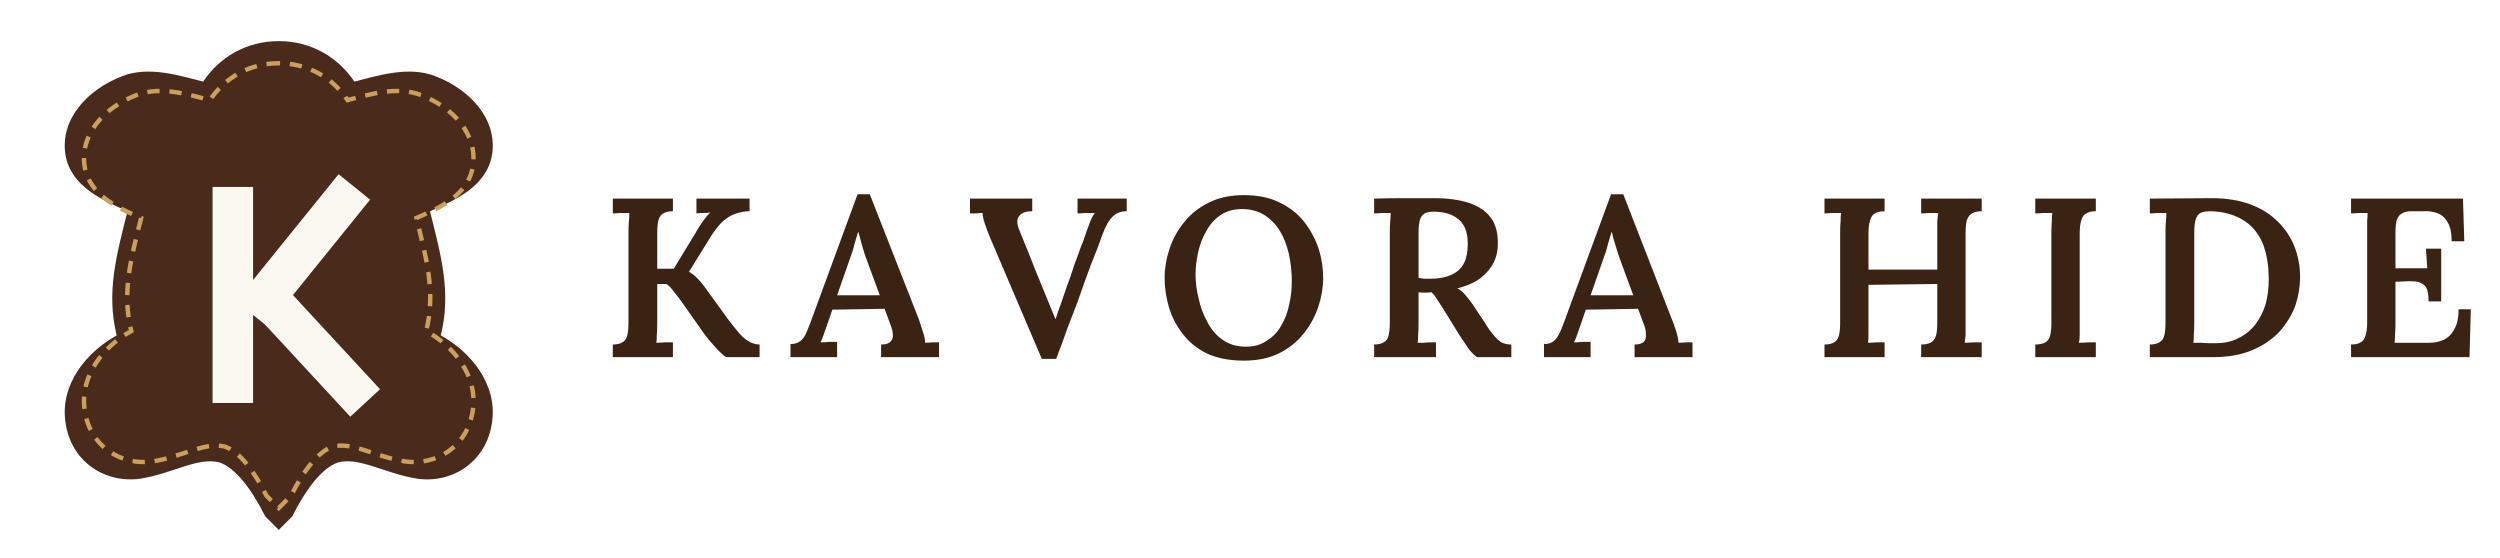
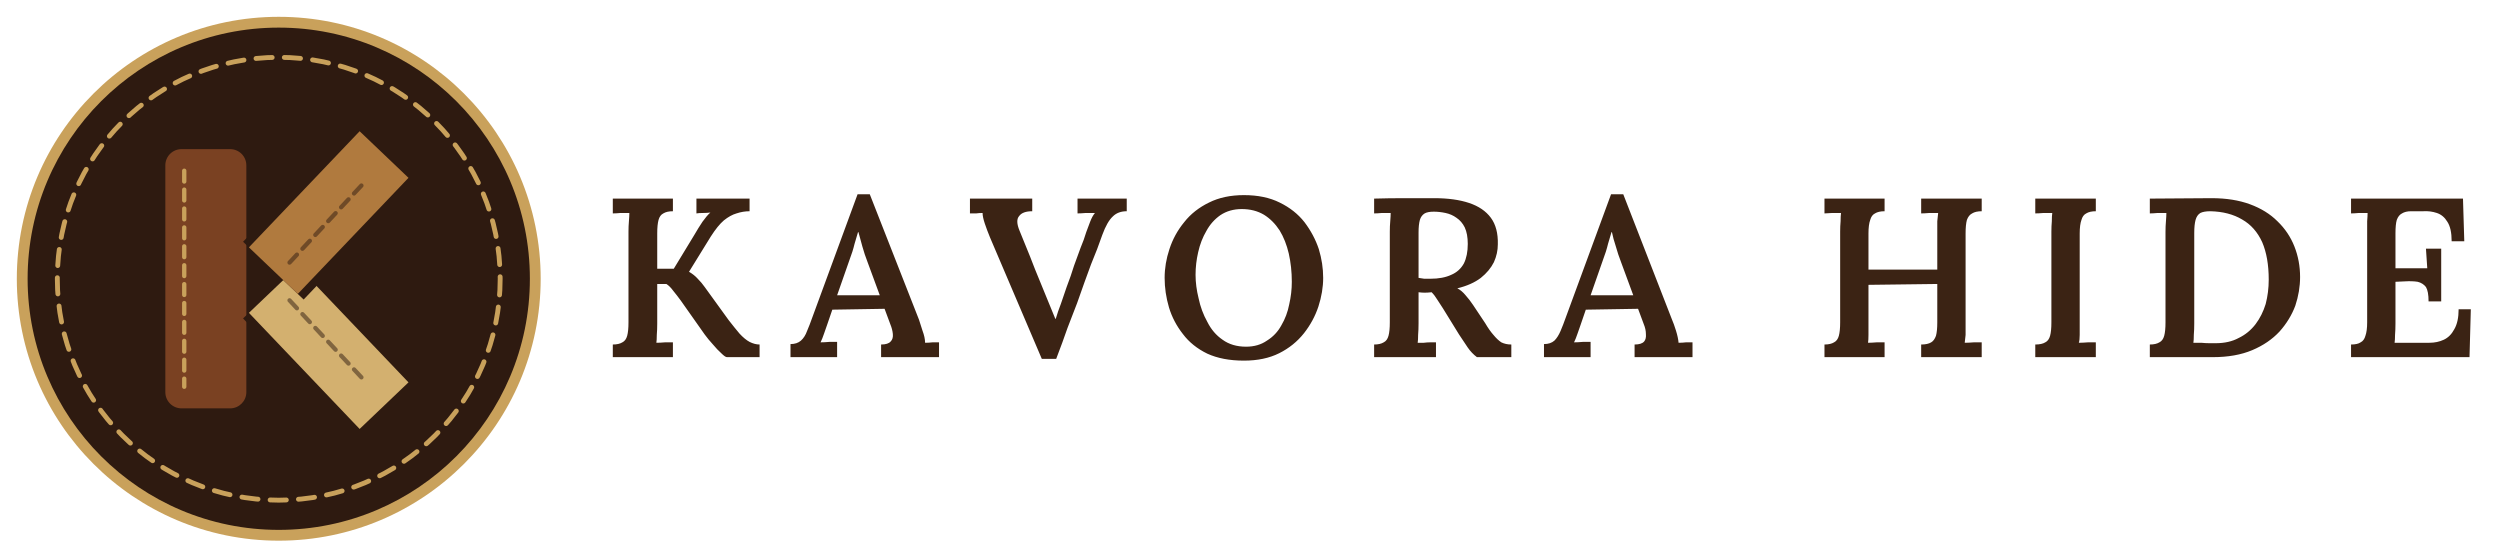
<svg xmlns="http://www.w3.org/2000/svg" width="574" height="128" viewBox="0 0 574 128" role="img" aria-label="Kavora Hide">
  <g transform="translate(2 2) scale(0.62)">
-     <path d="M100 12 C88 12 78 18 72 27 C64 25 52 21 42 25 C29 30 19 41 21 54 C23 66 35 71 44 75 C40 91 36 105 40 121 C29 127 19 139 21 153 C23 168 36 176 49 174 C61 172 70 166 78 168 C84 170 90 178 95 188 L100 193 L105 188 C110 178 116 170 122 168 C130 166 139 172 151 174 C164 176 177 168 179 153 C181 139 171 127 160 121 C164 105 160 91 156 75 C165 71 177 66 179 54 C181 41 171 30 158 25 C148 21 136 25 128 27 C122 18 112 12 100 12 Z" fill="#4A2A1A" />
-     <path d="M100 12 C88 12 78 18 72 27 C64 25 52 21 42 25 C29 30 19 41 21 54 C23 66 35 71 44 75 C40 91 36 105 40 121 C29 127 19 139 21 153 C23 168 36 176 49 174 C61 172 70 166 78 168 C84 170 90 178 95 188 L100 193 L105 188 C110 178 116 170 122 168 C130 166 139 172 151 174 C164 176 177 168 179 153 C181 139 171 127 160 121 C164 105 160 91 156 75 C165 71 177 66 179 54 C181 41 171 30 158 25 C148 21 136 25 128 27 C122 18 112 12 100 12 Z" fill="none" stroke="#C9A15B" stroke-width="1.8" stroke-dasharray="5 4" transform="translate(100 103) scale(.91) translate(-100 -103)" />
-     <g stroke="#FBF8F1" stroke-width="15" fill="none">
-       <path d="M83 66V146" />
-       <path d="M90 113L128 66" />
-       <path d="M95 106L132 146" />
+     <circle cx="100" cy="100" r="97" fill="#C9A15B" />
+     <circle cx="100" cy="100" r="93" fill="#2E1A10" />
+     <circle cx="100" cy="100" r="82" fill="none" stroke="#C9A15B" stroke-width="1.8" stroke-dasharray="6 4.5" stroke-linecap="round" />
+     <rect x="58" y="52" width="30" height="96" rx="6" fill="#7A4122" />
+     <path d="M98 104L139 147" stroke="#2E1A10" stroke-width="31" fill="none" />
+     <path d="M98 104L139 147" stroke="#D3B06F" stroke-width="25" fill="none" />
+     <path d="M98 97L139 54" stroke="#2E1A10" stroke-width="31" fill="none" />
+     <path d="M98 97L139 54" stroke="#B07A3E" stroke-width="25" fill="none" />
+     <g fill="none" stroke-width="1.6" stroke-dasharray="4 3" stroke-linecap="round">
+       <path d="M65 60V140" stroke="#C9A15B" />
+       <path d="M104 108L132 138" stroke="#2E1A10" opacity=".5" />
+       <path d="M104 94L132 64" stroke="#2E1A10" opacity=".5" />
    </g>
  </g>
  <path fill="#3B2314" transform="translate(138.0 82.0)" d="M2.7 0V-2.9Q4.1 -2.9 4.9 -3.4Q5.7 -3.8 6 -4.9Q6.3 -6 6.3 -8V-28.8Q6.3 -30.1 6.4 -31.2Q6.5 -32.4 6.5 -33.1Q5.7 -33.1 4.5 -33.1Q3.4 -33 2.7 -33V-36.4H16.5V-33.5Q15.1 -33.5 14.3 -33Q13.5 -32.6 13.2 -31.5Q12.9 -30.4 12.9 -28.4V-20.3H16.7L21.5 -28.2Q22.3 -29.6 23.3 -31.1Q24.3 -32.5 25.1 -33.2Q24.3 -33.1 23.4 -33.1Q22.5 -33.1 21.9 -33V-36.4H34.1V-33.5Q32.6 -33.5 31.1 -33Q29.7 -32.6 28.2 -31.4Q26.8 -30.2 25.2 -27.7L20.2 -19.6Q21.4 -18.9 22.2 -18Q23.1 -17.1 23.8 -16.1L29.3 -8.5Q30.7 -6.7 31.8 -5.4Q33 -4.1 34.1 -3.5Q35.3 -2.9 36.4 -2.9V0H28.9Q28.5 -0 27.6 -0.9Q26.7 -1.7 25.7 -2.9Q24.6 -4.1 23.8 -5.2L18.3 -13Q17.5 -14.1 16.6 -15.2Q15.8 -16.3 15 -16.8L12.9 -16.8V-7.7Q12.9 -6.3 12.8 -5.1Q12.8 -3.9 12.7 -3.3Q13.6 -3.3 14.7 -3.4Q15.9 -3.4 16.5 -3.4V0Z M43.5 0V-3Q45 -3 45.9 -3.8Q46.8 -4.6 47.3 -6Q47.9 -7.4 48.5 -9.1L58.9 -37.4H61.7L73 -8.6Q73.3 -7.7 73.8 -6.1Q74.4 -4.5 74.4 -3.3Q75.3 -3.3 76.1 -3.4Q76.9 -3.4 77.6 -3.4V0H64.3V-2.9Q65.9 -2.9 66.5 -3.6Q67.1 -4.2 67 -5.3Q66.9 -6.4 66.4 -7.6L65.1 -11.1L53.1 -10.9L51.9 -7.4Q51.6 -6.5 51.2 -5.4Q50.8 -4.2 50.4 -3.4Q51.3 -3.4 52.4 -3.5Q53.5 -3.5 54.2 -3.5V0ZM54.2 -14.2H64L61.2 -21.8Q60.5 -23.6 60 -25.4Q59.5 -27.2 59.1 -28.7H59Q58.7 -27.6 58.2 -26Q57.8 -24.3 57 -22.2Z M101.2 0.4 89.3 -27.5Q88.6 -29.2 88.1 -30.7Q87.6 -32.2 87.6 -33.1Q86.8 -33.1 86.1 -33Q85.3 -33 84.7 -33V-36.4H99L99 -33.5Q96.8 -33.5 96 -32.4Q95.1 -31.4 96.1 -29Q97.3 -26 98.5 -23.1Q99.6 -20.2 100.9 -17.1Q101.9 -14.7 102.7 -12.7Q103.5 -10.7 104.3 -8.8H104.4Q104.9 -10.5 105.6 -12.3Q106.2 -14.1 106.9 -16.1Q107.9 -18.7 108.6 -21Q109.4 -23.2 110.1 -25.1Q110.9 -27 111.4 -28.7Q111.8 -29.7 112.3 -31.1Q112.8 -32.4 113.4 -33.1Q112.5 -33.1 111.3 -33.1Q110.1 -33 109.4 -33V-36.4H120.7V-33.5Q118.7 -33.5 117.5 -32.3Q116.2 -31.1 115.1 -28.1Q114.5 -26.5 113.9 -24.8Q113.2 -23.1 112.5 -21.3Q111.8 -19.4 111 -17.2Q110.2 -15 109.3 -12.4Q108.3 -9.8 107.1 -6.7Q106 -3.5 104.5 0.4Z M147.6 0.8Q142.7 0.8 139.2 -0.8Q135.7 -2.5 133.6 -5.3Q131.4 -8.1 130.4 -11.4Q129.4 -14.8 129.4 -18.2Q129.4 -21.5 130.5 -24.8Q131.6 -28.2 133.9 -31Q136.1 -33.8 139.6 -35.5Q143 -37.2 147.6 -37.2Q152.4 -37.2 155.8 -35.5Q159.3 -33.8 161.5 -31Q163.7 -28.1 164.8 -24.8Q165.8 -21.5 165.8 -18.2Q165.8 -15 164.7 -11.6Q163.6 -8.3 161.4 -5.5Q159.1 -2.6 155.7 -0.9Q152.3 0.8 147.6 0.8ZM148.1 -2.4Q150.9 -2.4 152.9 -3.8Q155 -5.1 156.2 -7.3Q157.5 -9.5 158 -12.1Q158.6 -14.7 158.6 -17.3Q158.6 -20.7 157.9 -23.8Q157.2 -26.8 155.8 -29.1Q154.3 -31.4 152.2 -32.7Q150 -34 147.1 -34Q144.3 -34 142.2 -32.6Q140.2 -31.2 139 -29Q137.7 -26.8 137.1 -24.1Q136.5 -21.5 136.5 -18.9Q136.5 -16.3 137.2 -13.5Q137.8 -10.6 139.2 -8.1Q140.5 -5.5 142.7 -4Q144.9 -2.4 148.1 -2.4Z M177.5 0V-2.9Q178.9 -2.9 179.7 -3.4Q180.5 -3.8 180.8 -4.9Q181.1 -6 181.1 -8V-28.8Q181.1 -30.1 181.2 -31.2Q181.3 -32.4 181.3 -33.1Q180.5 -33.1 179.3 -33.1Q178.2 -33 177.5 -33V-36.4Q180.9 -36.5 184.4 -36.5Q187.8 -36.5 191.3 -36.5Q196 -36.5 199.3 -35.4Q202.6 -34.3 204.3 -32Q206 -29.7 205.9 -25.9Q205.9 -23.8 205 -21.8Q204 -19.8 202 -18.2Q199.9 -16.6 196.6 -15.8Q197.6 -15.3 198.5 -14.2Q199.4 -13.2 200.2 -12L203 -7.8Q204 -6.1 204.9 -5.1Q205.8 -4 206.7 -3.4Q207.7 -2.9 209 -2.9V0H201.1Q199.9 -0.9 199 -2.2Q198.1 -3.5 197 -5.2L193.3 -11.2Q192.6 -12.3 192 -13.2Q191.4 -14.2 190.7 -14.9Q189.8 -14.8 189.1 -14.8Q188.5 -14.8 187.7 -14.9V-7.8Q187.7 -6.3 187.6 -5.1Q187.6 -3.9 187.5 -3.3Q188.1 -3.3 188.9 -3.3Q189.7 -3.4 190.4 -3.4Q191.2 -3.4 191.7 -3.4V0ZM190.4 -18Q193.3 -18 195.2 -18.9Q197.1 -19.7 198.1 -21.5Q199 -23.3 199 -26Q199 -28.3 198.3 -29.8Q197.6 -31.2 196.4 -32Q195.3 -32.8 193.9 -33.1Q192.5 -33.4 191.2 -33.4Q189.8 -33.4 189.1 -33Q188.3 -32.5 188 -31.5Q187.7 -30.4 187.7 -28.6V-18.2Q188.3 -18.1 189 -18Q189.7 -18 190.4 -18Z M216.5 0V-3Q218 -3 218.9 -3.8Q219.7 -4.6 220.3 -6Q220.9 -7.4 221.5 -9.1L231.9 -37.4H234.7L245.9 -8.6Q246.3 -7.7 246.8 -6.1Q247.3 -4.5 247.4 -3.3Q248.3 -3.3 249.1 -3.4Q249.9 -3.4 250.6 -3.4V0H237.3V-2.9Q238.9 -2.9 239.5 -3.6Q240 -4.2 239.9 -5.3Q239.9 -6.4 239.4 -7.6L238.1 -11.1L226.1 -10.9L224.9 -7.4Q224.6 -6.5 224.2 -5.4Q223.8 -4.2 223.4 -3.4Q224.3 -3.4 225.4 -3.5Q226.5 -3.5 227.2 -3.5V0ZM227.2 -14.2H237L234.2 -21.8Q233.5 -23.6 233 -25.4Q232.4 -27.2 232.1 -28.7H232Q231.7 -27.6 231.2 -26Q230.8 -24.3 230 -22.2Z M280.9 0V-2.9Q282.3 -2.9 283.1 -3.4Q283.9 -3.8 284.2 -4.9Q284.5 -6 284.5 -8V-28.8Q284.5 -30.1 284.6 -31.2Q284.6 -32.4 284.7 -33.1Q283.8 -33.1 282.7 -33.1Q281.5 -33 280.9 -33V-36.4H294.7V-33.5Q293.3 -33.5 292.5 -33Q291.7 -32.6 291.4 -31.5Q291 -30.4 291 -28.4V-20.1H306.8V-28.8Q306.8 -30.1 306.8 -31.2Q306.9 -32.4 307 -33.1Q306.1 -33.1 305 -33.1Q303.8 -33 303.1 -33V-36.4H317V-33.5Q315.6 -33.5 314.8 -33Q314 -32.6 313.6 -31.5Q313.3 -30.4 313.3 -28.4V-7.7Q313.3 -6.3 313.3 -5.1Q313.2 -3.9 313.1 -3.3Q314 -3.3 315.2 -3.4Q316.3 -3.4 317 -3.4V0H303.1V-2.9Q304.6 -2.9 305.4 -3.4Q306.1 -3.8 306.5 -4.9Q306.8 -6 306.8 -8V-16.8L291 -16.6V-7.7Q291 -6.3 291 -5.1Q291 -3.9 290.9 -3.3Q291.7 -3.3 292.9 -3.4Q294 -3.4 294.7 -3.4V0Z M343.2 -33.5Q341.8 -33.5 341 -33Q340.2 -32.6 339.9 -31.5Q339.5 -30.4 339.5 -28.4V-7.7Q339.5 -6.3 339.5 -5.1Q339.5 -3.9 339.3 -3.3Q340.2 -3.3 341.4 -3.4Q342.5 -3.4 343.2 -3.4V0H329.3V-2.9Q330.8 -2.9 331.6 -3.4Q332.4 -3.8 332.7 -4.9Q333 -6 333 -8V-28.8Q333 -30.1 333.1 -31.2Q333.1 -32.4 333.2 -33.1Q332.3 -33.1 331.2 -33.1Q330 -33 329.3 -33V-36.4H343.2Z M355.6 -2.9Q357 -2.9 357.8 -3.4Q358.6 -3.8 358.9 -4.9Q359.2 -6 359.2 -8V-28.8Q359.2 -30.1 359.3 -31.2Q359.4 -32.4 359.4 -33.1Q358.6 -33.1 357.4 -33.1Q356.3 -33 355.6 -33V-36.4L369.8 -36.5Q374.8 -36.5 378.6 -35.1Q382.4 -33.7 384.9 -31.2Q387.5 -28.7 388.8 -25.4Q390.1 -22.1 390.1 -18.4Q390.1 -15.1 389 -11.8Q387.8 -8.6 385.4 -5.9Q382.9 -3.2 379.1 -1.6Q375.3 0 370.1 0H355.6ZM365.8 -7.7Q365.8 -6.3 365.7 -5.1Q365.7 -3.9 365.6 -3.3Q366.4 -3.3 367.4 -3.3Q368.4 -3.2 369.3 -3.2Q370.3 -3.2 370.7 -3.2Q373.8 -3.2 376 -4.4Q378.3 -5.5 379.9 -7.6Q381.4 -9.6 382.2 -12.2Q382.9 -14.9 382.9 -17.8Q382.9 -22.9 381.4 -26.4Q379.8 -29.9 376.8 -31.6Q373.8 -33.4 369.5 -33.5Q368 -33.5 367.2 -33.1Q366.4 -32.6 366.1 -31.5Q365.8 -30.4 365.8 -28.5Z M419.6 -12.8Q419.6 -15.1 419 -16.1Q418.3 -17 417.1 -17.3Q415.8 -17.5 414.2 -17.4L412 -17.3V-7.7Q412 -6.3 411.9 -5.1Q411.9 -4 411.8 -3.3L419.8 -3.3Q421.6 -3.3 423.1 -4Q424.6 -4.7 425.5 -6.4Q426.5 -8.1 426.5 -11H429.3L429 0H401.8V-2.9Q403.3 -2.9 404 -3.4Q404.8 -3.8 405.1 -4.9Q405.5 -6 405.5 -8V-28.8Q405.5 -30.1 405.5 -31.2Q405.6 -32.4 405.6 -33.1Q404.8 -33.1 403.6 -33.1Q402.5 -33 401.8 -33V-36.4H427.5L427.8 -26.6H424.9Q424.9 -29.6 423.9 -31.1Q423 -32.6 421.5 -33.1Q420 -33.6 418.4 -33.5L415.6 -33.5Q414.3 -33.5 413.5 -33Q412.7 -32.6 412.3 -31.5Q412 -30.5 412 -28.4V-20.4L419.3 -20.4L419 -24.9H422.5V-12.8Z" />
</svg>
